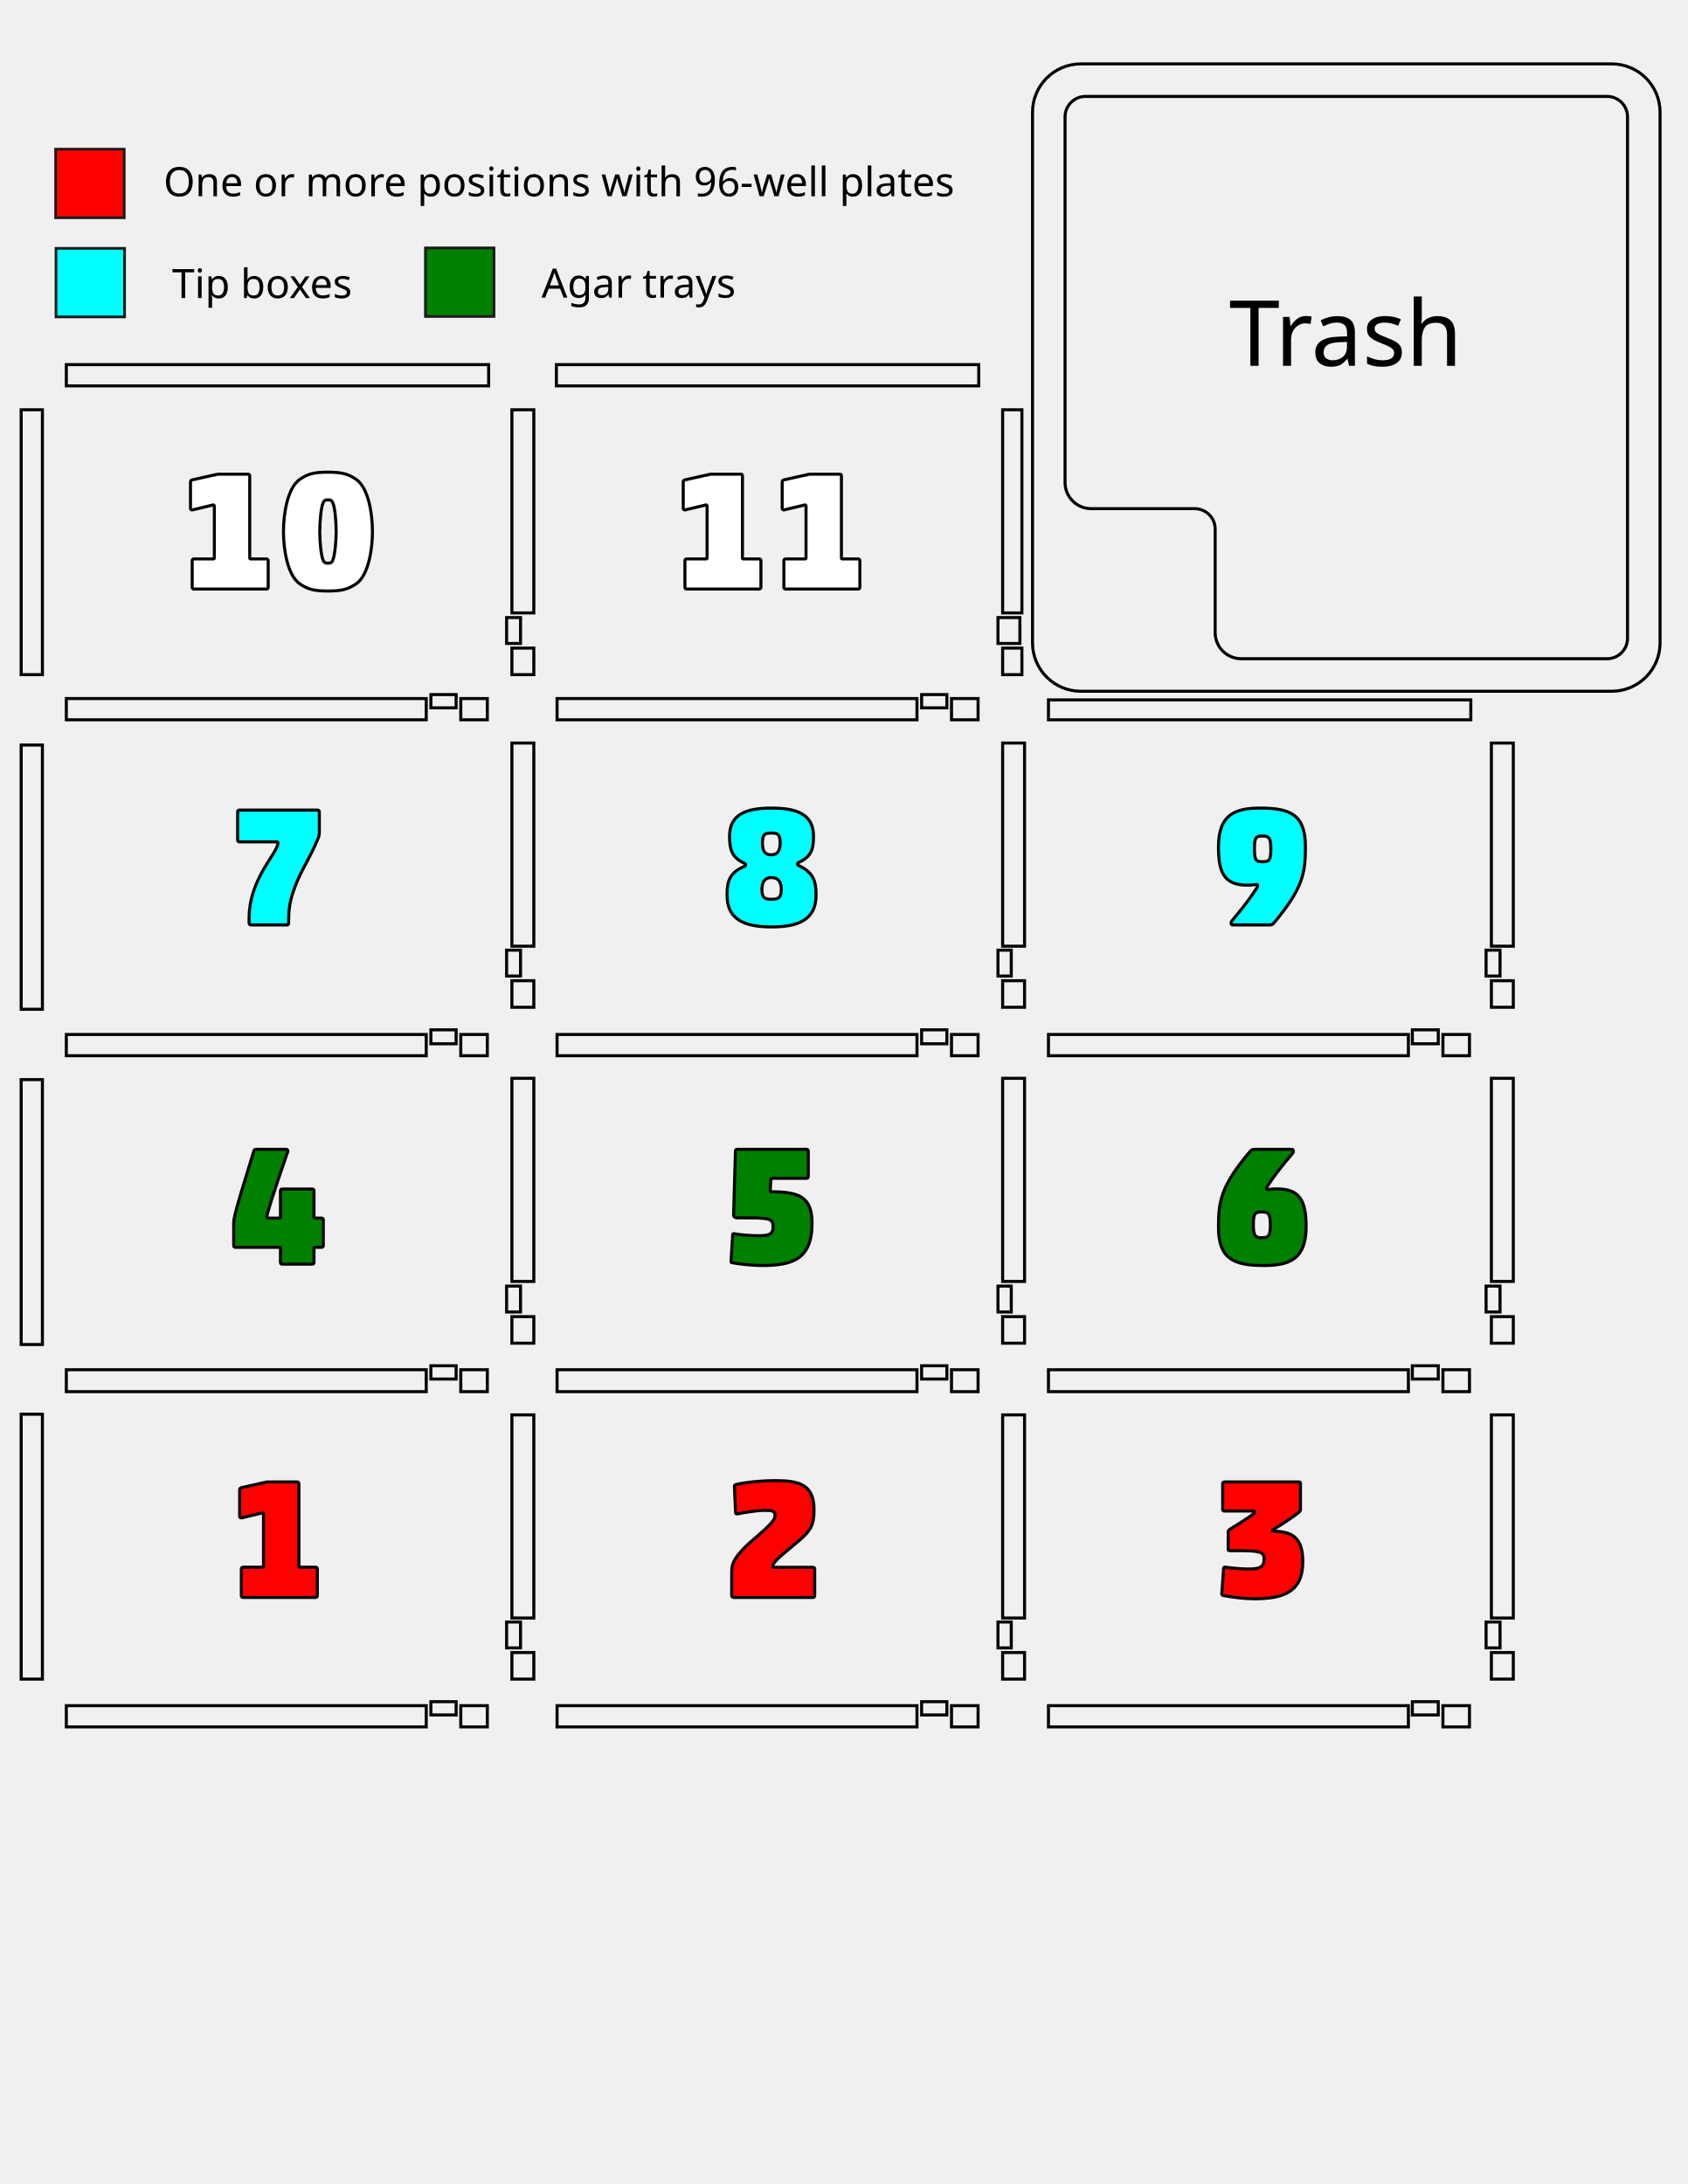
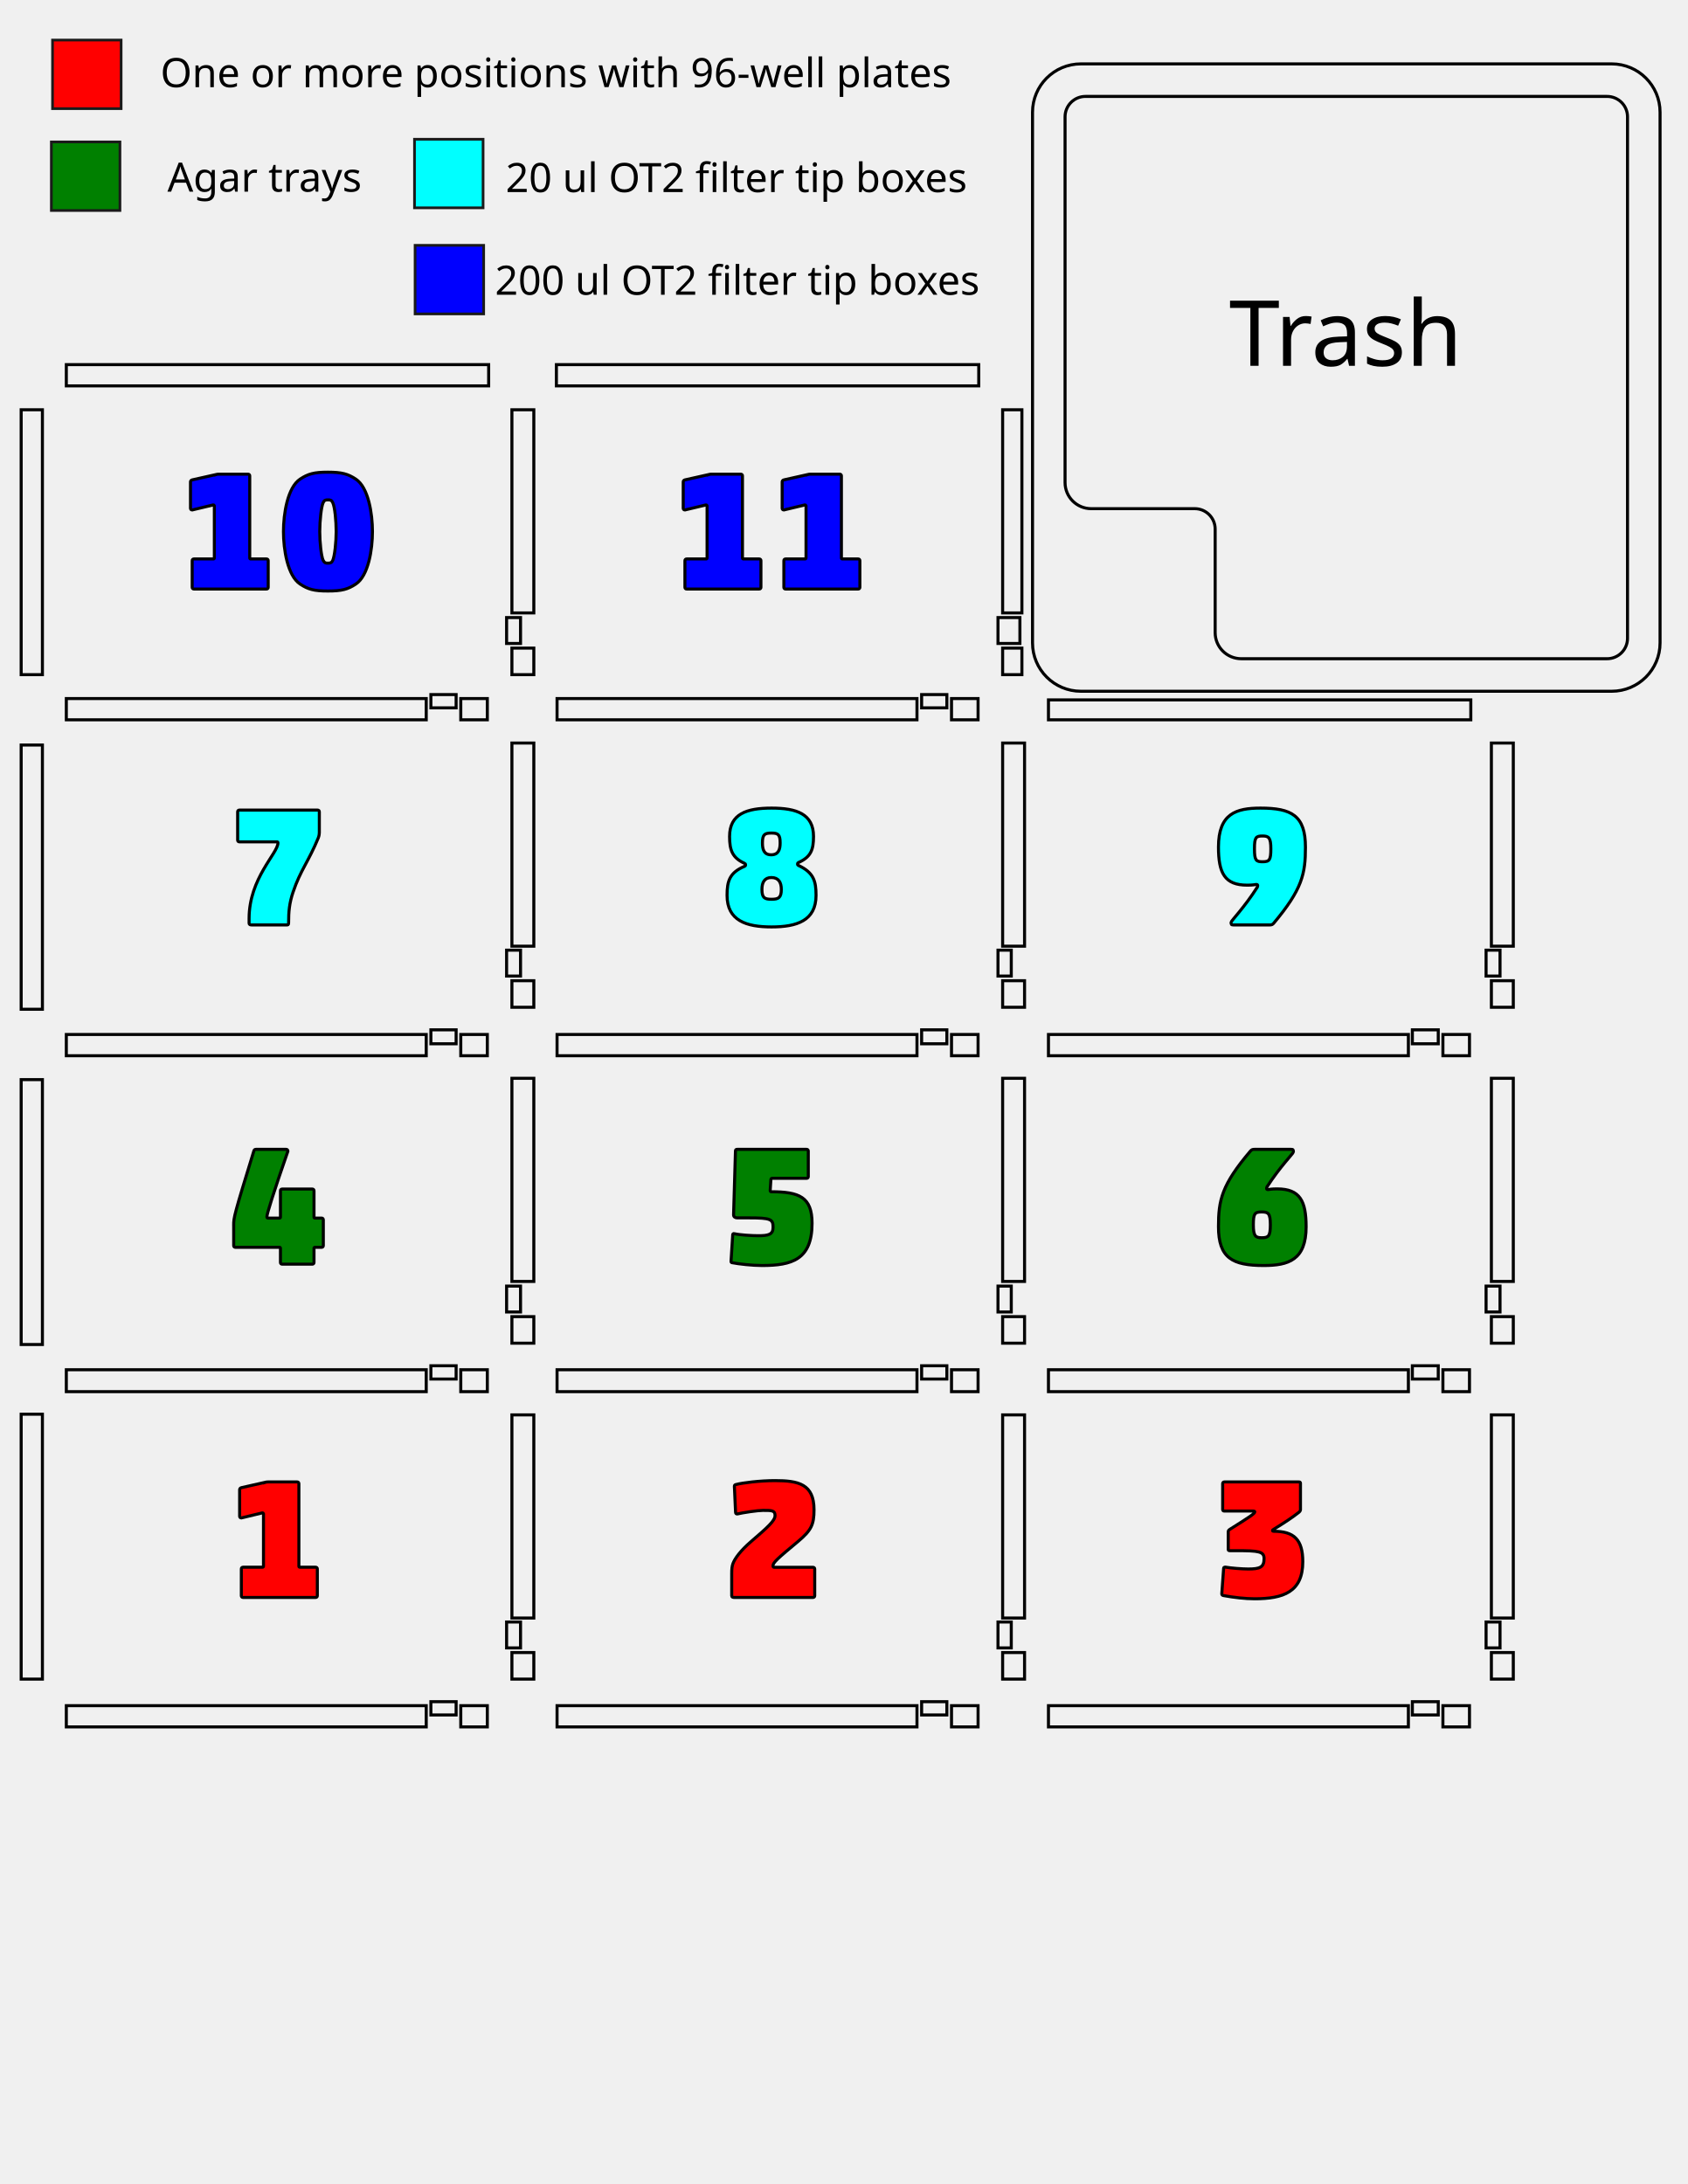
<svg xmlns="http://www.w3.org/2000/svg" width="8.5in" height="11in" viewBox="0 0 816 1056" version="1.1" xml:space="preserve" style="clip-rule:evenodd;fill-rule:evenodd;stroke-miterlimit:10" id="svg85">
  <defs id="defs85">
    <rect x="1445.078" y="172.642" width="554.16" height="334.627" id="rect88" />
    <rect x="370.861" y="63.942" width="1139.914" height="103.706" id="rect87" />
-     <rect x="370.861" y="63.942" width="273.322" height="73.564" id="rect87-7" />
+     <rect x="370.861" y="63.942" width="761.337" height="65.362" id="rect87-7" />
    <rect x="370.861" y="63.942" width="546.11" height="69.043" id="rect87-7-3" />
+     <rect x="370.861" y="63.942" width="724.429" height="81.766" id="rect87-7-36" />
  </defs>
  <path d="M 779.176,30.892 H 522.571 c -12.918,0 -23.388,10.47 -23.388,23.385 v 256.571 c 0,12.914 10.47,23.384 23.388,23.384 h 256.605 c 12.921,0 23.392,-10.47 23.392,-23.384 V 54.277 c 0,-12.916 -10.47,-23.385 -23.392,-23.385 z" style="fill:none;fill-rule:nonzero;stroke:#010101;stroke-width:1.47px" id="path1" />
  <path d="M 776.96,46.621 H 524.776 c -5.454,0 -9.864,4.424 -9.864,9.876 V 233.313 c 0,6.977 5.645,12.636 12.624,12.636 h 50.065 c 5.454,0 9.878,4.411 9.878,9.876 v 50.058 c 0,6.977 5.66,12.622 12.635,12.622 h 176.846 c 5.45,0 9.875,-4.411 9.875,-9.876 V 56.496 c 0,-5.451 -4.425,-9.876 -9.875,-9.876 z" style="fill:none;fill-rule:nonzero;stroke:#010101;stroke-width:1.47px" id="path2" />
  <rect x="208.316" y="335.838" width="12.201" height="6.42" style="fill:none;fill-rule:nonzero;stroke:#010101;stroke-width:1.47px" id="rect2" />
  <rect x="244.916" y="298.603" width="6.74" height="12.519" style="fill:none;fill-rule:nonzero;stroke:#010101;stroke-width:1.47px" id="rect3" />
  <rect x="482.488" y="298.603" width="10.595" height="12.519" style="fill:none;fill-rule:nonzero;stroke:#010101;stroke-width:1.47px" id="rect4" />
  <rect x="244.916" y="459.422" width="6.74" height="12.517" style="fill:none;fill-rule:nonzero;stroke:#010101;stroke-width:1.47px" id="rect5" />
  <rect x="482.488" y="459.422" width="6.42" height="12.517" style="fill:none;fill-rule:nonzero;stroke:#010101;stroke-width:1.47px" id="rect6" />
  <rect x="244.916" y="621.847" width="6.74" height="12.517" style="fill:none;fill-rule:nonzero;stroke:#010101;stroke-width:1.47px" id="rect7" />
  <rect x="482.488" y="621.847" width="6.42" height="12.517" style="fill:none;fill-rule:nonzero;stroke:#010101;stroke-width:1.47px" id="rect8" />
  <rect x="718.454" y="459.422" width="6.744" height="12.517" style="fill:none;fill-rule:nonzero;stroke:#010101;stroke-width:1.47px" id="rect9" />
  <rect x="718.454" y="621.847" width="6.744" height="12.517" style="fill:none;fill-rule:nonzero;stroke:#010101;stroke-width:1.47px" id="rect10" />
  <rect x="208.316" y="497.94" width="12.201" height="6.744" style="fill:none;fill-rule:nonzero;stroke:#010101;stroke-width:1.47px" id="rect11" />
  <rect x="208.316" y="660.365" width="12.201" height="6.42" style="fill:none;fill-rule:nonzero;stroke:#010101;stroke-width:1.47px" id="rect12" />
  <rect x="445.568" y="335.838" width="12.197" height="6.42" style="fill:none;fill-rule:nonzero;stroke:#010101;stroke-width:1.47px" id="rect13" />
  <rect x="445.568" y="497.94" width="12.197" height="6.744" style="fill:none;fill-rule:nonzero;stroke:#010101;stroke-width:1.47px" id="rect14" />
  <rect x="445.568" y="660.365" width="12.197" height="6.42" style="fill:none;fill-rule:nonzero;stroke:#010101;stroke-width:1.47px" id="rect15" />
  <rect x="682.817" y="497.94" width="12.521" height="6.744" style="fill:none;fill-rule:nonzero;stroke:#010101;stroke-width:1.47px" id="rect16" />
  <rect x="682.817" y="660.365" width="12.521" height="6.42" style="fill:none;fill-rule:nonzero;stroke:#010101;stroke-width:1.47px" id="rect17" />
  <rect x="244.916" y="784.268" width="6.74" height="12.521" style="fill:none;fill-rule:nonzero;stroke:#010101;stroke-width:1.47px" id="rect18" />
  <rect x="482.488" y="784.268" width="6.42" height="12.521" style="fill:none;fill-rule:nonzero;stroke:#010101;stroke-width:1.47px" id="rect19" />
  <rect x="718.454" y="784.268" width="6.744" height="12.521" style="fill:none;fill-rule:nonzero;stroke:#010101;stroke-width:1.47px" id="rect20" />
  <rect x="208.316" y="822.79" width="12.201" height="6.42" style="fill:none;fill-rule:nonzero;stroke:#010101;stroke-width:1.47px" id="rect21" />
  <rect x="445.568" y="822.79" width="12.197" height="6.42" style="fill:none;fill-rule:nonzero;stroke:#010101;stroke-width:1.47px" id="rect22" />
  <rect x="682.817" y="822.79" width="12.521" height="6.42" style="fill:none;fill-rule:nonzero;stroke:#010101;stroke-width:1.47px" id="rect23" />
  <path d="m 127.969,716.791 c 0.485,-0.169 1.069,-0.25 1.555,-0.25 h 14.153 c 0.485,0 0.82,0.32 0.82,0.82 v 39.922 c 0,0.334 0.165,0.489 0.485,0.489 h 7.618 c 0.485,0 0.82,0.334 0.82,0.823 v 12.977 c 0,0.489 -0.334,0.823 -0.82,0.823 H 117.492 c -0.485,0 -0.816,-0.334 -0.816,-0.823 v -12.977 c 0,-0.489 0.331,-0.823 0.816,-0.823 h 9.408 c 0.32,0 0.485,-0.165 0.485,-0.489 v -25.383 c -0.081,-0.25 -0.246,-0.419 -0.485,-0.419 l -10.224,2.466 c -0.489,0 -0.82,-0.334 -0.82,-0.823 v -12.727 c 0,-0.485 0.165,-0.904 0.82,-1.073 l 11.293,-2.547 z" style="fill:#ff0000;fill-rule:nonzero;stroke:#010101;stroke-width:1.47px;stroke-miterlimit:4" id="path23" />
  <path d="m 355.611,731.208 -0.57,-12.605 c 0,-0.485 0.32,-0.735 0.82,-0.816 3.039,-0.82 11.47,-1.889 18.842,-1.889 11.304,0 18.842,1.639 18.842,14.075 0,7.133 -1.235,9.912 -7.776,15.395 -9.746,8.107 -12.039,10.147 -12.039,11.631 0,0.735 0.085,0.82 0.82,0.82 h 18.511 c 0.485,0 0.82,0.331 0.82,0.82 v 12.936 c 0,0.485 -0.334,0.82 -0.82,0.82 h -38.088 c -0.654,0 -1.224,-0.169 -1.224,-0.82 v -10.731 c 0,-2.455 0.169,-3.524 0.57,-4.748 0.904,-2.539 3.763,-6.384 8.596,-10.562 8.276,-7.122 11.789,-10.231 11.789,-12.771 0,-2.539 -1.724,-2.455 -5.902,-2.455 -2.539,0 -9.665,1.066 -12.37,1.72 -0.489,0.085 -0.82,-0.334 -0.82,-0.82 z" style="fill:#ff0000;fill-rule:nonzero;stroke:#010101;stroke-width:1.47px;stroke-miterlimit:4" id="path24" />
  <path d="m 615.218,740.058 c 0,0.25 0.25,0.331 0.485,0.331 9.901,0 14.141,4.009 14.141,14.733 0,14.652 -9.401,17.912 -23.303,17.912 -4.575,0 -10.22,-0.65 -15.046,-1.555 -0.485,-0.081 -0.816,-0.331 -0.816,-0.816 l 0.9,-12.447 c 0,-0.25 0.331,-0.485 0.816,-0.485 2.789,0.485 8.181,0.904 11.051,0.904 5.645,0 7.681,-0.82 7.681,-4.994 0,-3.524 -2.536,-3.859 -13.491,-3.859 h -3.021 c -0.485,0 -0.82,-0.154 -0.82,-0.485 v -8.504 c 0,-0.57 0.085,-0.904 0.904,-1.404 9.246,-5.81 11.936,-7.534 11.936,-8.35 0,-0.334 -0.334,-0.419 -0.57,-0.419 h -14.222 c -0.489,0 -0.735,-0.316 -0.735,-0.816 v -12.447 c 0,-0.485 0.331,-0.816 0.816,-0.816 h 35.978 c 0.415,0 0.82,0.081 0.82,0.566 v 12.697 c 0,0.316 0,0.816 -0.82,1.47 -3.355,2.62 -6.461,4.66 -12.271,8.269 -0.331,0.165 -0.401,0.25 -0.401,0.485 z" style="fill:#ff0000;fill-rule:nonzero;stroke:#010101;stroke-width:1.47px;stroke-miterlimit:4" id="path25" />
  <path d="m 112.968,592.38 c 0,-3.668 0.165,-4.733 9.746,-35.843 0.169,-0.65 0.57,-0.816 1.069,-0.816 h 14.498 c 0.485,0 0.904,0.246 0.904,0.897 -6.791,19.606 -10.15,30.227 -10.15,31.693 0,0.566 0.25,0.65 0.581,0.65 h 5.487 c 0.334,0 0.485,-0.165 0.485,-0.485 v -12.738 c 0,-0.485 0.334,-0.816 0.82,-0.816 h 14.582 c 0.485,0 0.82,0.331 0.82,0.816 v 12.738 c 0,0.331 0.165,0.485 0.485,0.485 h 3.194 c 0.485,0 0.82,0.331 0.82,0.816 v 12.502 c 0,0.485 -0.334,0.816 -0.82,0.816 h -3.194 c -0.334,0 -0.485,0.169 -0.485,0.485 v 6.854 c 0,0.485 -0.334,0.816 -0.82,0.816 h -14.582 c -0.485,0 -0.82,-0.331 -0.82,-0.816 v -6.854 c 0,-0.331 -0.165,-0.485 -0.485,-0.485 H 113.798 c -0.485,0 -0.82,-0.331 -0.82,-0.816 v -9.886 z" style="fill:#008000;fill-rule:nonzero;stroke:#010101;stroke-width:1.47px;stroke-miterlimit:4" id="path26" />
  <path d="m 373.512,569.717 c -0.57,0 -0.739,0.165 -0.82,0.647 l -0.334,5.219 c 0,0.401 0.165,0.647 0.485,0.647 13.517,0 19.753,2.528 19.753,15.226 0,17.666 -9.834,20.44 -24.167,20.44 -4.752,0 -11.308,-0.731 -14.586,-1.382 -0.331,-0.081 -0.415,-0.246 -0.415,-0.731 l 0.82,-12.863 c 0,-0.246 0.334,-0.581 0.735,-0.415 2.708,0.65 8.6,0.981 11.639,0.981 4.917,0 7.126,-0.566 7.126,-4.072 0,-3.907 -0.985,-4.553 -11.804,-4.553 h -5.571 c -0.904,0 -1.724,-0.485 -1.724,-1.463 l 0.904,-30.613 c 0,-0.897 0.165,-1.062 0.904,-1.062 h 33.502 c 0.485,0 0.816,0.331 0.816,0.812 v 12.381 c 0,0.481 -0.331,0.816 -0.816,0.816 h -16.475 z" style="fill:#008000;fill-rule:nonzero;stroke:#010101;stroke-width:1.47px;stroke-miterlimit:4" id="path27" />
  <path d="m 612.521,573.869 c -0.081,0.165 -0.165,0.485 -0.165,0.731 0,0.331 0.085,0.581 0.654,0.581 2.065,-0.331 3.377,-0.331 4.45,-0.331 11.021,0 13.991,5.865 13.991,18.316 0,16.119 -8.633,18.728 -20.492,18.728 -15.134,0 -21.885,-3.587 -21.885,-18.812 0,-12.782 1.562,-20.191 15.468,-36.548 0.588,-0.647 0.992,-0.812 1.981,-0.812 h 17.618 c 1.073,0 1.158,0.246 1.158,1.297 0,0.647 -6.332,6.913 -12.763,16.85 z m -2.55,12.131 c -3.377,0 -4.032,0.816 -4.032,6.2 0,5.38 0.989,6.266 4.032,6.266 3.208,0 4.197,-0.65 4.197,-6.266 0,-5.619 -1.073,-6.2 -4.197,-6.2 z" style="fill:#008000;fill-rule:nonzero;stroke:#010101;stroke-width:1.47px;stroke-miterlimit:4" id="path28" />
  <path d="m 141.725,431.234 c -1.882,5.549 -2.198,9.636 -2.198,15.02 0,0.97 -0.334,0.97 -0.9,0.97 H 121.655 c -0.65,0 -1.231,-0.154 -1.231,-0.816 v -2.286 c 0,-19.522 13.958,-31.524 13.958,-36.592 0,-0.331 -0.165,-0.485 -0.485,-0.485 h -18.188 c -0.485,0 -0.816,-0.331 -0.816,-0.816 v -13.723 c 0,-0.481 0.331,-0.816 0.816,-0.816 h 37.856 c 0.481,0 0.816,0.334 0.816,0.816 v 10.136 c 0,0.485 -0.085,1.385 -0.485,2.451 -4.645,11.352 -8.728,15.839 -12.157,26.126 z" style="fill:#00ffff;fill-rule:nonzero;stroke:#010101;stroke-width:1.47px;stroke-miterlimit:4" id="path29" />
  <path d="m 352.719,404.44 c 0,-10.915 8.232,-13.712 20.293,-13.712 12.058,0 20.293,2.797 20.293,13.712 0,6.486 -1.297,9.937 -7.335,12.638 -0.085,0 -0.401,0.25 -0.401,0.739 0,0.415 0.331,0.57 0.481,0.654 7.335,3.451 8.471,7.556 8.471,14.447 0,12.234 -9.283,15.27 -21.51,15.27 -12.227,0 -21.51,-3.036 -21.51,-15.27 0,-6.891 1.216,-10.996 8.467,-14.046 0.165,-0.081 0.485,-0.25 0.485,-0.654 0,-0.485 -0.334,-0.735 -0.401,-0.735 -6.038,-2.716 -7.335,-6.406 -7.335,-13.057 z m 20.209,19.864 c -3.344,0 -4.557,2.378 -4.557,5.748 0,4.105 1.297,4.759 4.642,4.759 3.341,0 4.722,-0.739 4.722,-4.759 0,-3.37 -1.297,-5.748 -4.807,-5.748 z m 0.085,-21.506 c -3.26,0 -4.406,0.57 -4.406,4.759 0,3.201 0.731,5.748 4.241,5.748 3.506,0 4.322,-2.547 4.322,-5.748 0,-4.105 -1.062,-4.759 -4.156,-4.759 z" style="fill:#00ffff;fill-rule:nonzero;stroke:#010101;stroke-width:1.47px;stroke-miterlimit:4" id="path30" />
-   <path d="m 104.214,229.517 c 0.485,-0.166 1.066,-0.249 1.551,-0.249 h 14.156 c 0.485,0 0.816,0.318 0.816,0.817 v 39.694 c 0,0.332 0.169,0.484 0.489,0.484 h 7.615 c 0.489,0 0.82,0.333 0.82,0.817 v 12.904 c 0,0.484 -0.331,0.817 -0.82,0.817 H 93.736 c -0.485,0 -0.82,-0.332 -0.82,-0.817 v -12.904 c 0,-0.484 0.334,-0.817 0.82,-0.817 h 9.408 c 0.32,0 0.485,-0.166 0.485,-0.484 v -25.239 c -0.085,-0.25 -0.25,-0.416 -0.485,-0.416 l -10.228,2.451 c -0.485,0 -0.82,-0.333 -0.82,-0.817 v -12.655 c 0,-0.484 0.169,-0.9 0.82,-1.066 l 11.297,-2.534 z" style="fill:#ffffff;fill-rule:nonzero;stroke:#010101;stroke-width:1.47px;stroke-miterlimit:4" id="path31" />
-   <path d="m 172.033,282.396 c -3.848,2.546 -6.725,3.367 -13.52,3.367 -6.795,0 -9.588,-0.821 -13.436,-3.367 -6.06,-4.021 -8.034,-16.751 -8.034,-25.362 0,-8.612 1.974,-21.342 8.034,-25.362 3.848,-2.546 6.725,-3.367 13.436,-3.367 6.711,0 9.673,0.821 13.52,3.367 6.071,4.021 8.03,16.667 8.03,25.362 0,8.695 -1.959,21.342 -8.03,25.362 z m -15.814,-11.492 c 0.654,1.224 1.069,1.391 2.293,1.391 1.308,0 1.889,-0.251 2.378,-1.391 0.9,-2.045 1.639,-8.695 1.639,-13.871 0,-5.176 -0.654,-11.895 -1.639,-13.954 -0.57,-1.225 -1.069,-1.391 -2.378,-1.391 -1.235,0 -1.804,0.25 -2.293,1.391 -0.9,1.892 -1.639,8.695 -1.639,13.954 0,5.259 0.739,11.978 1.639,13.871 z" style="fill:#ffffff;fill-rule:nonzero;stroke:#010101;stroke-width:1.47px;stroke-miterlimit:4" id="path32" />
-   <path d="m 342.425,229.517 c 0.485,-0.166 1.069,-0.249 1.555,-0.249 h 14.152 c 0.489,0 0.82,0.318 0.82,0.817 v 39.694 c 0,0.332 0.169,0.484 0.485,0.484 h 7.618 c 0.485,0 0.82,0.333 0.82,0.817 v 12.904 c 0,0.484 -0.334,0.817 -0.82,0.817 h -35.104 c -0.485,0 -0.82,-0.332 -0.82,-0.817 v -12.904 c 0,-0.484 0.334,-0.817 0.82,-0.817 h 9.408 c 0.316,0 0.485,-0.166 0.485,-0.484 v -25.239 c -0.085,-0.25 -0.25,-0.416 -0.485,-0.416 l -10.228,2.451 c -0.485,0 -0.82,-0.333 -0.82,-0.817 v -12.655 c 0,-0.484 0.165,-0.9 0.82,-1.066 l 11.293,-2.534 z" style="fill:#ffffff;fill-rule:nonzero;stroke:#010101;stroke-width:1.47px;stroke-miterlimit:4" id="path33" />
-   <path d="m 390.263,229.517 c 0.485,-0.166 1.066,-0.249 1.555,-0.249 h 14.152 c 0.485,0 0.82,0.318 0.82,0.817 v 39.694 c 0,0.332 0.165,0.484 0.485,0.484 h 7.618 c 0.485,0 0.816,0.333 0.816,0.817 v 12.904 c 0,0.484 -0.331,0.817 -0.816,0.817 H 379.785 c -0.485,0 -0.82,-0.332 -0.82,-0.817 v -12.904 c 0,-0.484 0.334,-0.817 0.82,-0.817 h 9.408 c 0.32,0 0.485,-0.166 0.485,-0.484 v -25.239 c -0.085,-0.25 -0.25,-0.416 -0.485,-0.416 l -10.228,2.451 c -0.485,0 -0.82,-0.333 -0.82,-0.817 v -12.655 c 0,-0.484 0.169,-0.9 0.82,-1.066 l 11.297,-2.534 z" style="fill:#ffffff;fill-rule:nonzero;stroke:#010101;stroke-width:1.47px;stroke-miterlimit:4" id="path34" />
+   <path d="m 104.214,229.517 c 0.485,-0.166 1.066,-0.249 1.551,-0.249 h 14.156 c 0.485,0 0.816,0.318 0.816,0.817 v 39.694 c 0,0.332 0.169,0.484 0.489,0.484 h 7.615 c 0.489,0 0.82,0.333 0.82,0.817 v 12.904 c 0,0.484 -0.331,0.817 -0.82,0.817 H 93.736 c -0.485,0 -0.82,-0.332 -0.82,-0.817 v -12.904 c 0,-0.484 0.334,-0.817 0.82,-0.817 h 9.408 c 0.32,0 0.485,-0.166 0.485,-0.484 v -25.239 c -0.085,-0.25 -0.25,-0.416 -0.485,-0.416 l -10.228,2.451 c -0.485,0 -0.82,-0.333 -0.82,-0.817 v -12.655 c 0,-0.484 0.169,-0.9 0.82,-1.066 l 11.297,-2.534 z" style="fill:#0000ff;fill-rule:nonzero;stroke:#010101;stroke-width:1.47px;stroke-miterlimit:4" id="path31" />
+   <path d="m 172.033,282.396 c -3.848,2.546 -6.725,3.367 -13.52,3.367 -6.795,0 -9.588,-0.821 -13.436,-3.367 -6.06,-4.021 -8.034,-16.751 -8.034,-25.362 0,-8.612 1.974,-21.342 8.034,-25.362 3.848,-2.546 6.725,-3.367 13.436,-3.367 6.711,0 9.673,0.821 13.52,3.367 6.071,4.021 8.03,16.667 8.03,25.362 0,8.695 -1.959,21.342 -8.03,25.362 z m -15.814,-11.492 c 0.654,1.224 1.069,1.391 2.293,1.391 1.308,0 1.889,-0.251 2.378,-1.391 0.9,-2.045 1.639,-8.695 1.639,-13.871 0,-5.176 -0.654,-11.895 -1.639,-13.954 -0.57,-1.225 -1.069,-1.391 -2.378,-1.391 -1.235,0 -1.804,0.25 -2.293,1.391 -0.9,1.892 -1.639,8.695 -1.639,13.954 0,5.259 0.739,11.978 1.639,13.871 z" style="fill:#0000ff;fill-rule:nonzero;stroke:#010101;stroke-width:1.47px;stroke-miterlimit:4" id="path32" />
+   <path d="m 342.425,229.517 c 0.485,-0.166 1.069,-0.249 1.555,-0.249 h 14.152 c 0.489,0 0.82,0.318 0.82,0.817 v 39.694 c 0,0.332 0.169,0.484 0.485,0.484 h 7.618 c 0.485,0 0.82,0.333 0.82,0.817 v 12.904 c 0,0.484 -0.334,0.817 -0.82,0.817 h -35.104 c -0.485,0 -0.82,-0.332 -0.82,-0.817 v -12.904 c 0,-0.484 0.334,-0.817 0.82,-0.817 h 9.408 c 0.316,0 0.485,-0.166 0.485,-0.484 v -25.239 c -0.085,-0.25 -0.25,-0.416 -0.485,-0.416 l -10.228,2.451 c -0.485,0 -0.82,-0.333 -0.82,-0.817 v -12.655 c 0,-0.484 0.165,-0.9 0.82,-1.066 l 11.293,-2.534 z" style="fill:#0000ff;fill-rule:nonzero;stroke:#010101;stroke-width:1.47px;stroke-miterlimit:4" id="path33" />
+   <path d="m 390.263,229.517 c 0.485,-0.166 1.066,-0.249 1.555,-0.249 h 14.152 c 0.485,0 0.82,0.318 0.82,0.817 v 39.694 c 0,0.332 0.165,0.484 0.485,0.484 h 7.618 c 0.485,0 0.816,0.333 0.816,0.817 v 12.904 c 0,0.484 -0.331,0.817 -0.816,0.817 H 379.785 c -0.485,0 -0.82,-0.332 -0.82,-0.817 v -12.904 c 0,-0.484 0.334,-0.817 0.82,-0.817 h 9.408 c 0.32,0 0.485,-0.166 0.485,-0.484 v -25.239 c -0.085,-0.25 -0.25,-0.416 -0.485,-0.416 l -10.228,2.451 c -0.485,0 -0.82,-0.333 -0.82,-0.817 v -12.655 c 0,-0.484 0.169,-0.9 0.82,-1.066 l 11.297,-2.534 z" style="fill:#0000ff;fill-rule:nonzero;stroke:#010101;stroke-width:1.47px;stroke-miterlimit:4" id="path34" />
  <path d="m 607.861,428.956 c 0.081,-0.165 0.165,-0.485 0.165,-0.735 0,-0.32 -0.085,-0.57 -0.65,-0.57 -2.051,0.334 -3.352,0.334 -4.417,0.334 -10.937,0 -13.884,-5.898 -13.884,-18.419 0,-16.214 8.57,-18.838 20.334,-18.838 15.024,0 21.723,3.594 21.723,18.919 0,12.855 -1.551,20.308 -15.354,36.758 -0.581,0.654 -0.981,0.82 -1.966,0.82 h -17.482 c -1.066,0 -1.15,-0.25 -1.15,-1.305 0,-0.654 6.284,-6.957 12.668,-16.949 z m 2.532,-12.286 c 3.348,0 4.002,-0.816 4.002,-6.229 0,-5.417 -0.985,-6.222 -4.002,-6.222 -3.186,0 -3.918,0.57 -3.918,6.222 0,5.649 0.816,6.229 3.918,6.229 z" style="fill:#00ffff;fill-rule:nonzero;stroke:#010101;stroke-width:1.47px;stroke-miterlimit:4" id="path35" />
  <rect x="32.062" y="176.303" width="204.184" height="10.272" style="fill:none;fill-rule:nonzero;stroke:#010101;stroke-width:1.47px" id="rect35" />
  <rect x="268.994" y="176.303" width="204.184" height="10.272" style="fill:none;fill-rule:nonzero;stroke:#010101;stroke-width:1.47px" id="rect36" />
  <rect x="247.485" y="198.131" width="10.595" height="98.225" style="fill:none;fill-rule:nonzero;stroke:#010101;stroke-width:1.47px" id="rect37" />
  <rect x="10.232" y="198.131" width="10.272" height="128.079" style="fill:none;fill-rule:nonzero;stroke:#010101;stroke-width:1.47px" id="rect38" />
  <rect x="32.062" y="337.764" width="174.005" height="10.272" style="fill:none;fill-rule:nonzero;stroke:#010101;stroke-width:1.47px" id="rect39" />
  <rect x="269.314" y="337.764" width="174.005" height="10.272" style="fill:none;fill-rule:nonzero;stroke:#010101;stroke-width:1.47px" id="rect40" />
  <rect x="222.763" y="337.764" width="12.841" height="10.272" style="fill:none;fill-rule:nonzero;stroke:#010101;stroke-width:1.47px" id="rect41" />
  <rect x="247.485" y="313.369" width="10.595" height="12.841" style="fill:none;fill-rule:nonzero;stroke:#010101;stroke-width:1.47px" id="rect42" />
  <rect x="484.733" y="198.131" width="9.313" height="98.225" style="fill:none;fill-rule:nonzero;stroke:#010101;stroke-width:1.47px" id="rect43" />
  <rect x="10.232" y="360.233" width="10.272" height="127.759" style="fill:none;fill-rule:nonzero;stroke:#010101;stroke-width:1.47px" id="rect44" />
  <rect x="506.886" y="338.407" width="204.184" height="9.629" style="fill:none;fill-rule:nonzero;stroke:#010101;stroke-width:1.47px" id="rect45" />
  <rect x="247.485" y="359.27" width="10.595" height="98.226" style="fill:none;fill-rule:nonzero;stroke:#010101;stroke-width:1.47px" id="rect46" />
  <rect x="484.733" y="359.27" width="10.595" height="98.226" style="fill:none;fill-rule:nonzero;stroke:#010101;stroke-width:1.47px" id="rect47" />
  <rect x="484.733" y="313.369" width="9.313" height="12.841" style="fill:none;fill-rule:nonzero;stroke:#010101;stroke-width:1.47px" id="rect48" />
  <rect x="460.015" y="337.764" width="12.841" height="10.272" style="fill:none;fill-rule:nonzero;stroke:#010101;stroke-width:1.47px" id="rect49" />
  <rect x="484.733" y="474.188" width="10.595" height="12.841" style="fill:none;fill-rule:nonzero;stroke:#010101;stroke-width:1.47px" id="rect50" />
  <rect x="247.485" y="474.188" width="10.595" height="12.841" style="fill:none;fill-rule:nonzero;stroke:#010101;stroke-width:1.47px" id="rect51" />
  <rect x="721.022" y="359.27" width="10.595" height="98.226" style="fill:none;fill-rule:nonzero;stroke:#010101;stroke-width:1.47px" id="rect52" />
  <rect x="721.022" y="474.188" width="10.595" height="12.841" style="fill:none;fill-rule:nonzero;stroke:#010101;stroke-width:1.47px" id="rect53" />
  <rect x="506.886" y="500.189" width="174.005" height="10.272" style="fill:none;fill-rule:nonzero;stroke:#010101;stroke-width:1.47px" id="rect54" />
  <rect x="697.587" y="500.189" width="12.841" height="10.272" style="fill:none;fill-rule:nonzero;stroke:#010101;stroke-width:1.47px" id="rect55" />
  <rect x="269.314" y="500.189" width="174.005" height="10.272" style="fill:none;fill-rule:nonzero;stroke:#010101;stroke-width:1.47px" id="rect56" />
  <rect x="460.015" y="500.189" width="12.841" height="10.272" style="fill:none;fill-rule:nonzero;stroke:#010101;stroke-width:1.47px" id="rect57" />
  <rect x="222.763" y="500.189" width="12.841" height="10.272" style="fill:none;fill-rule:nonzero;stroke:#010101;stroke-width:1.47px" id="rect58" />
  <rect x="32.062" y="500.189" width="174.005" height="10.272" style="fill:none;fill-rule:nonzero;stroke:#010101;stroke-width:1.47px" id="rect59" />
  <rect x="10.232" y="522.015" width="10.272" height="128.078" style="fill:none;fill-rule:nonzero;stroke:#010101;stroke-width:1.47px" id="rect60" />
  <rect x="247.485" y="521.375" width="10.595" height="98.222" style="fill:none;fill-rule:nonzero;stroke:#010101;stroke-width:1.47px" id="rect61" />
  <rect x="484.733" y="521.375" width="10.595" height="98.222" style="fill:none;fill-rule:nonzero;stroke:#010101;stroke-width:1.47px" id="rect62" />
  <rect x="721.022" y="521.375" width="10.595" height="98.222" style="fill:none;fill-rule:nonzero;stroke:#010101;stroke-width:1.47px" id="rect63" />
  <rect x="484.733" y="636.613" width="10.595" height="12.837" style="fill:none;fill-rule:nonzero;stroke:#010101;stroke-width:1.47px" id="rect64" />
  <rect x="721.022" y="636.613" width="10.595" height="12.837" style="fill:none;fill-rule:nonzero;stroke:#010101;stroke-width:1.47px" id="rect65" />
  <rect x="247.485" y="636.613" width="10.595" height="12.837" style="fill:none;fill-rule:nonzero;stroke:#010101;stroke-width:1.47px" id="rect66" />
  <rect x="721.022" y="684.12" width="10.595" height="98.222" style="fill:none;fill-rule:nonzero;stroke:#010101;stroke-width:1.47px" id="rect67" />
  <rect x="721.022" y="799.034" width="10.595" height="12.841" style="fill:none;fill-rule:nonzero;stroke:#010101;stroke-width:1.47px" id="rect68" />
  <rect x="506.886" y="662.29" width="174.005" height="10.595" style="fill:none;fill-rule:nonzero;stroke:#010101;stroke-width:1.47px" id="rect69" />
  <rect x="697.587" y="662.29" width="12.841" height="10.595" style="fill:none;fill-rule:nonzero;stroke:#010101;stroke-width:1.47px" id="rect70" />
  <rect x="506.886" y="824.716" width="174.005" height="10.272" style="fill:none;fill-rule:nonzero;stroke:#010101;stroke-width:1.47px" id="rect71" />
  <rect x="697.587" y="824.716" width="12.841" height="10.272" style="fill:none;fill-rule:nonzero;stroke:#010101;stroke-width:1.47px" id="rect72" />
  <rect x="10.232" y="683.797" width="10.272" height="128.078" style="fill:none;fill-rule:nonzero;stroke:#010101;stroke-width:1.47px" id="rect73" />
  <rect x="247.485" y="684.12" width="10.595" height="98.222" style="fill:none;fill-rule:nonzero;stroke:#010101;stroke-width:1.47px" id="rect74" />
  <rect x="247.485" y="799.034" width="10.595" height="12.841" style="fill:none;fill-rule:nonzero;stroke:#010101;stroke-width:1.47px" id="rect75" />
  <rect x="484.733" y="684.12" width="10.595" height="98.222" style="fill:none;fill-rule:nonzero;stroke:#010101;stroke-width:1.47px" id="rect76" />
  <rect x="484.733" y="799.034" width="10.595" height="12.841" style="fill:none;fill-rule:nonzero;stroke:#010101;stroke-width:1.47px" id="rect77" />
  <rect x="32.062" y="662.29" width="174.005" height="10.595" style="fill:none;fill-rule:nonzero;stroke:#010101;stroke-width:1.47px" id="rect78" />
  <rect x="222.763" y="662.29" width="12.841" height="10.595" style="fill:none;fill-rule:nonzero;stroke:#010101;stroke-width:1.47px" id="rect79" />
  <rect x="32.062" y="824.716" width="174.005" height="10.272" style="fill:none;fill-rule:nonzero;stroke:#010101;stroke-width:1.47px" id="rect80" />
  <rect x="222.763" y="824.716" width="12.841" height="10.272" style="fill:none;fill-rule:nonzero;stroke:#010101;stroke-width:1.47px" id="rect81" />
  <rect x="269.314" y="662.29" width="174.005" height="10.595" style="fill:none;fill-rule:nonzero;stroke:#010101;stroke-width:1.47px" id="rect82" />
  <rect x="460.015" y="662.29" width="12.841" height="10.595" style="fill:none;fill-rule:nonzero;stroke:#010101;stroke-width:1.47px" id="rect83" />
  <rect x="269.314" y="824.716" width="174.005" height="10.272" style="fill:none;fill-rule:nonzero;stroke:#010101;stroke-width:1.47px" id="rect84" />
  <rect x="460.015" y="824.716" width="12.841" height="10.272" style="fill:none;fill-rule:nonzero;stroke:#010101;stroke-width:1.47px" id="rect85" />
-   <rect style="opacity:1;fill:#ff0000;fill-rule:evenodd;stroke:#1a1a1a;stroke-width:1.298" id="rect86" width="33.155" height="33.155" x="26.904" y="-105.277" ry="0" transform="scale(1,-1)" />
-   <rect style="clip-rule:evenodd;fill:#00ffff;fill-rule:evenodd;stroke:#1a1a1a;stroke-width:1.298;stroke-miterlimit:10" id="rect86-6" width="33.155" height="33.155" x="27.074" y="-153.232" ry="0" transform="scale(1,-1)" />
-   <text xml:space="preserve" id="text86" style="font-size:53.333px;line-height:1.25;font-family:sans-serif;white-space:pre;shape-inside:url(#rect87);display:inline" transform="matrix(0.3675024,0,0,0.3675024,-57.23699,54.05338)">
-     <tspan x="370.861" y="111.129" id="tspan5">One or more positions with 96-well plates</tspan>
+   <rect style="opacity:1;fill:#ff0000;fill-rule:evenodd;stroke:#1a1a1a;stroke-width:1.298" id="rect86" width="33.155" height="33.155" x="25.397" y="-52.528" ry="0" transform="scale(1,-1)" />
+   <rect style="clip-rule:evenodd;fill:#00ffff;fill-rule:evenodd;stroke:#1a1a1a;stroke-width:1.298;stroke-miterlimit:10" id="rect86-6" width="33.155" height="33.155" x="200.393" y="-100.483" ry="0" transform="scale(1,-1)" />
+   <rect style="clip-rule:evenodd;fill:#0000ff;fill-rule:evenodd;stroke:#1a1a1a;stroke-width:1.298;stroke-miterlimit:10" id="rect86-6-3" width="33.155" height="33.155" x="200.677" y="-151.775" ry="0" transform="scale(1,-1)" />
+   <text xml:space="preserve" id="text86" style="font-size:53.333px;line-height:1.25;font-family:sans-serif;white-space:pre;shape-inside:url(#rect87);display:inline" transform="matrix(0.3675024,0,0,0.3675024,-58.74411,1.304336)">
+     <tspan x="370.861" y="111.129" id="tspan2">One or more positions with 96-well plates</tspan>
  </text>
-   <text xml:space="preserve" id="text86-5" style="font-size:53.333px;line-height:1.25;font-family:sans-serif;white-space:pre;shape-inside:url(#rect87-7);clip-rule:evenodd;display:inline;fill-rule:evenodd;stroke-miterlimit:10" transform="matrix(0.3675024,0,0,0.3675024,-53.10113,103.2836)">
-     <tspan x="370.861" y="111.129" id="tspan6">Tip boxes</tspan>
+   <text xml:space="preserve" id="text86-5" style="font-size:53.333px;line-height:1.25;font-family:sans-serif;white-space:pre;shape-inside:url(#rect87-7);clip-rule:evenodd;display:inline;fill-rule:evenodd;stroke-miterlimit:10" transform="matrix(0.3675024,0,0,0.3675024,108.1603,52.04161)">
+     <tspan x="370.861" y="111.129" id="tspan3">20 ul OT2 filter tip boxes</tspan>
  </text>
-   <rect style="clip-rule:evenodd;fill:#008000;fill-rule:evenodd;stroke:#1a1a1a;stroke-width:1.298;stroke-miterlimit:10" id="rect86-6-6" width="33.155" height="33.155" x="205.682" y="-153.02" ry="0" transform="scale(1,-1)" />
-   <text xml:space="preserve" id="text86-5-7" style="font-size:53.333px;line-height:1.25;font-family:sans-serif;white-space:pre;shape-inside:url(#rect87-7-3);clip-rule:evenodd;display:inline;fill-rule:evenodd;stroke-miterlimit:10" transform="matrix(0.3675024,0,0,0.3675024,125.506,103.0712)">
-     <tspan x="370.861" y="111.129" id="tspan7">Agar trays</tspan>
+   <text xml:space="preserve" id="text86-5-75" style="font-size:53.333px;line-height:1.25;font-family:sans-serif;white-space:pre;shape-inside:url(#rect87-7-36);clip-rule:evenodd;display:inline;fill-rule:evenodd;stroke-miterlimit:10" transform="matrix(0.3675024,0,0,0.3675024,102.9964,101.6723)">
+     <tspan x="370.861" y="111.129" id="tspan4">200 ul OT2 filter tip boxes</tspan>
+   </text>
+   <rect style="clip-rule:evenodd;fill:#008000;fill-rule:evenodd;stroke:#1a1a1a;stroke-width:1.298;stroke-miterlimit:10" id="rect86-6-6" width="33.155" height="33.155" x="24.828" y="-101.778" ry="0" transform="scale(1,-1)" />
+   <text xml:space="preserve" id="text86-5-7" style="font-size:53.333px;line-height:1.25;font-family:sans-serif;white-space:pre;shape-inside:url(#rect87-7-3);clip-rule:evenodd;display:inline;fill-rule:evenodd;stroke-miterlimit:10" transform="matrix(0.3675024,0,0,0.3675024,-55.34784,51.82925)">
+     <tspan x="370.861" y="111.129" id="tspan5">Agar trays</tspan>
  </text>
  <text xml:space="preserve" id="text87" style="font-size:120px;line-height:1.25;font-family:sans-serif;white-space:pre;shape-inside:url(#rect88);display:inline" transform="matrix(0.3675024,0,0,0.3675024,63.15876,74.41888)">
-     <tspan x="1445.078" y="278.814" id="tspan8">Trash</tspan>
+     <tspan x="1445.078" y="278.814" id="tspan6">Trash</tspan>
  </text>
</svg>
